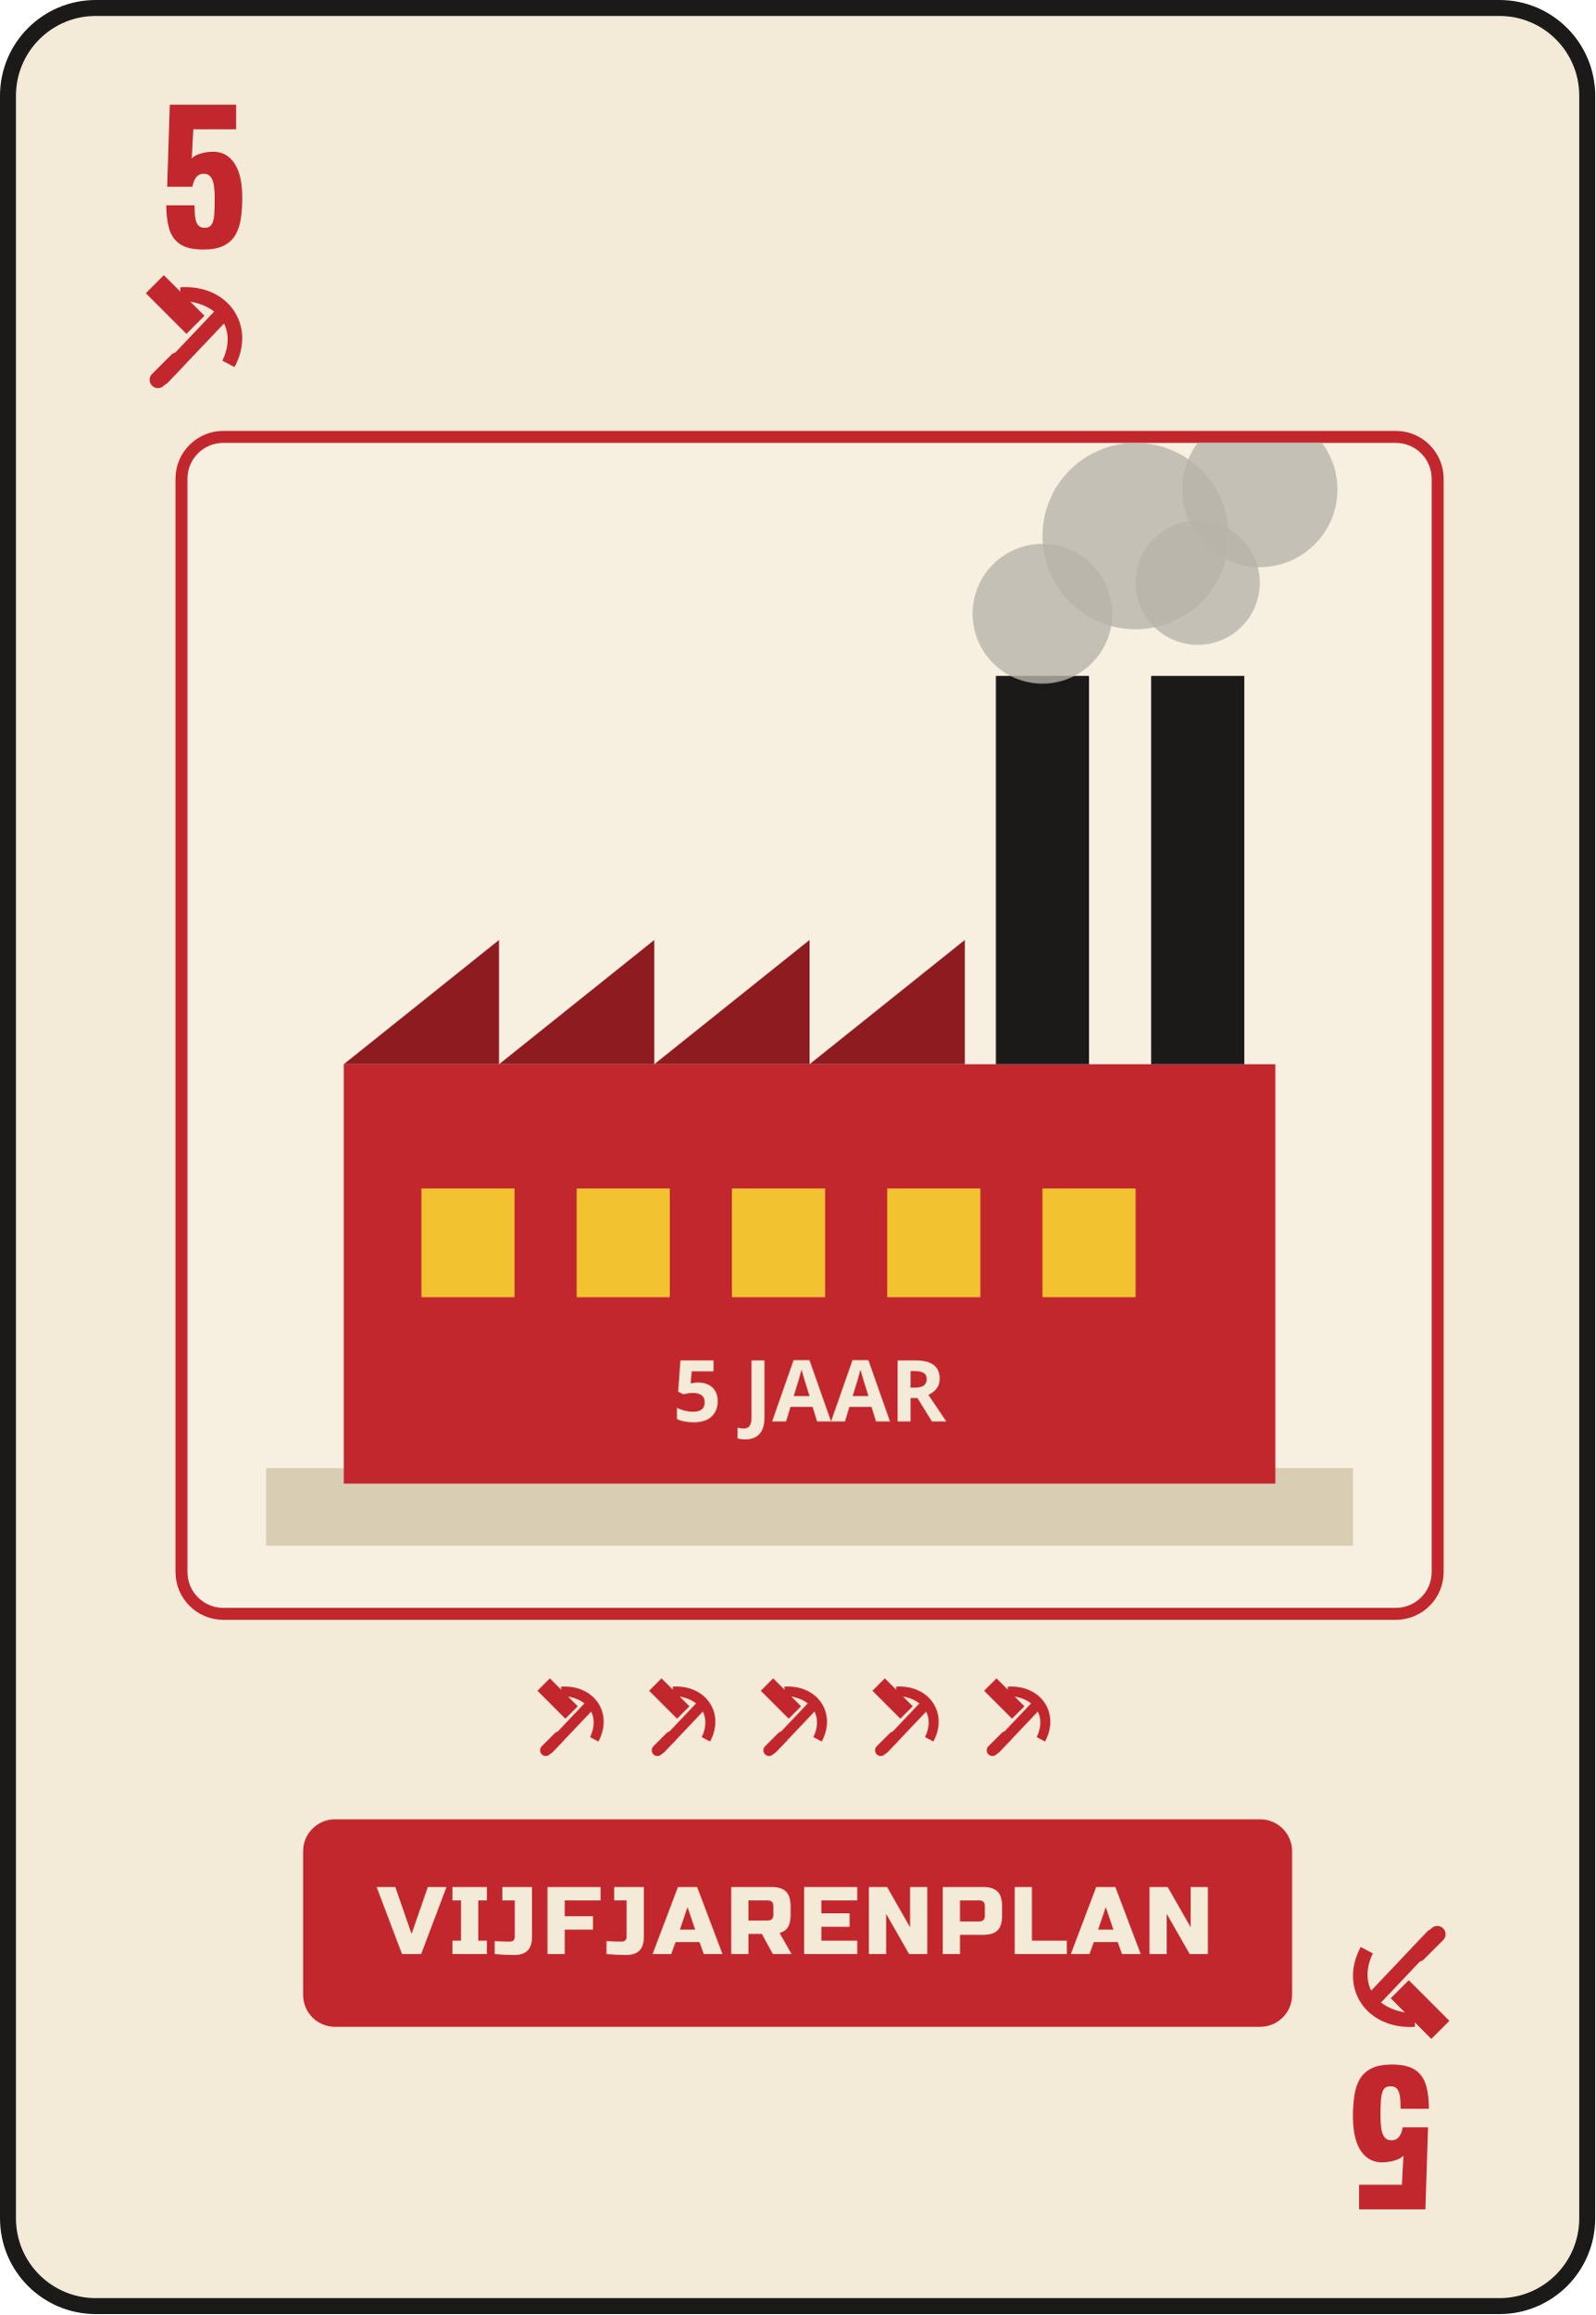
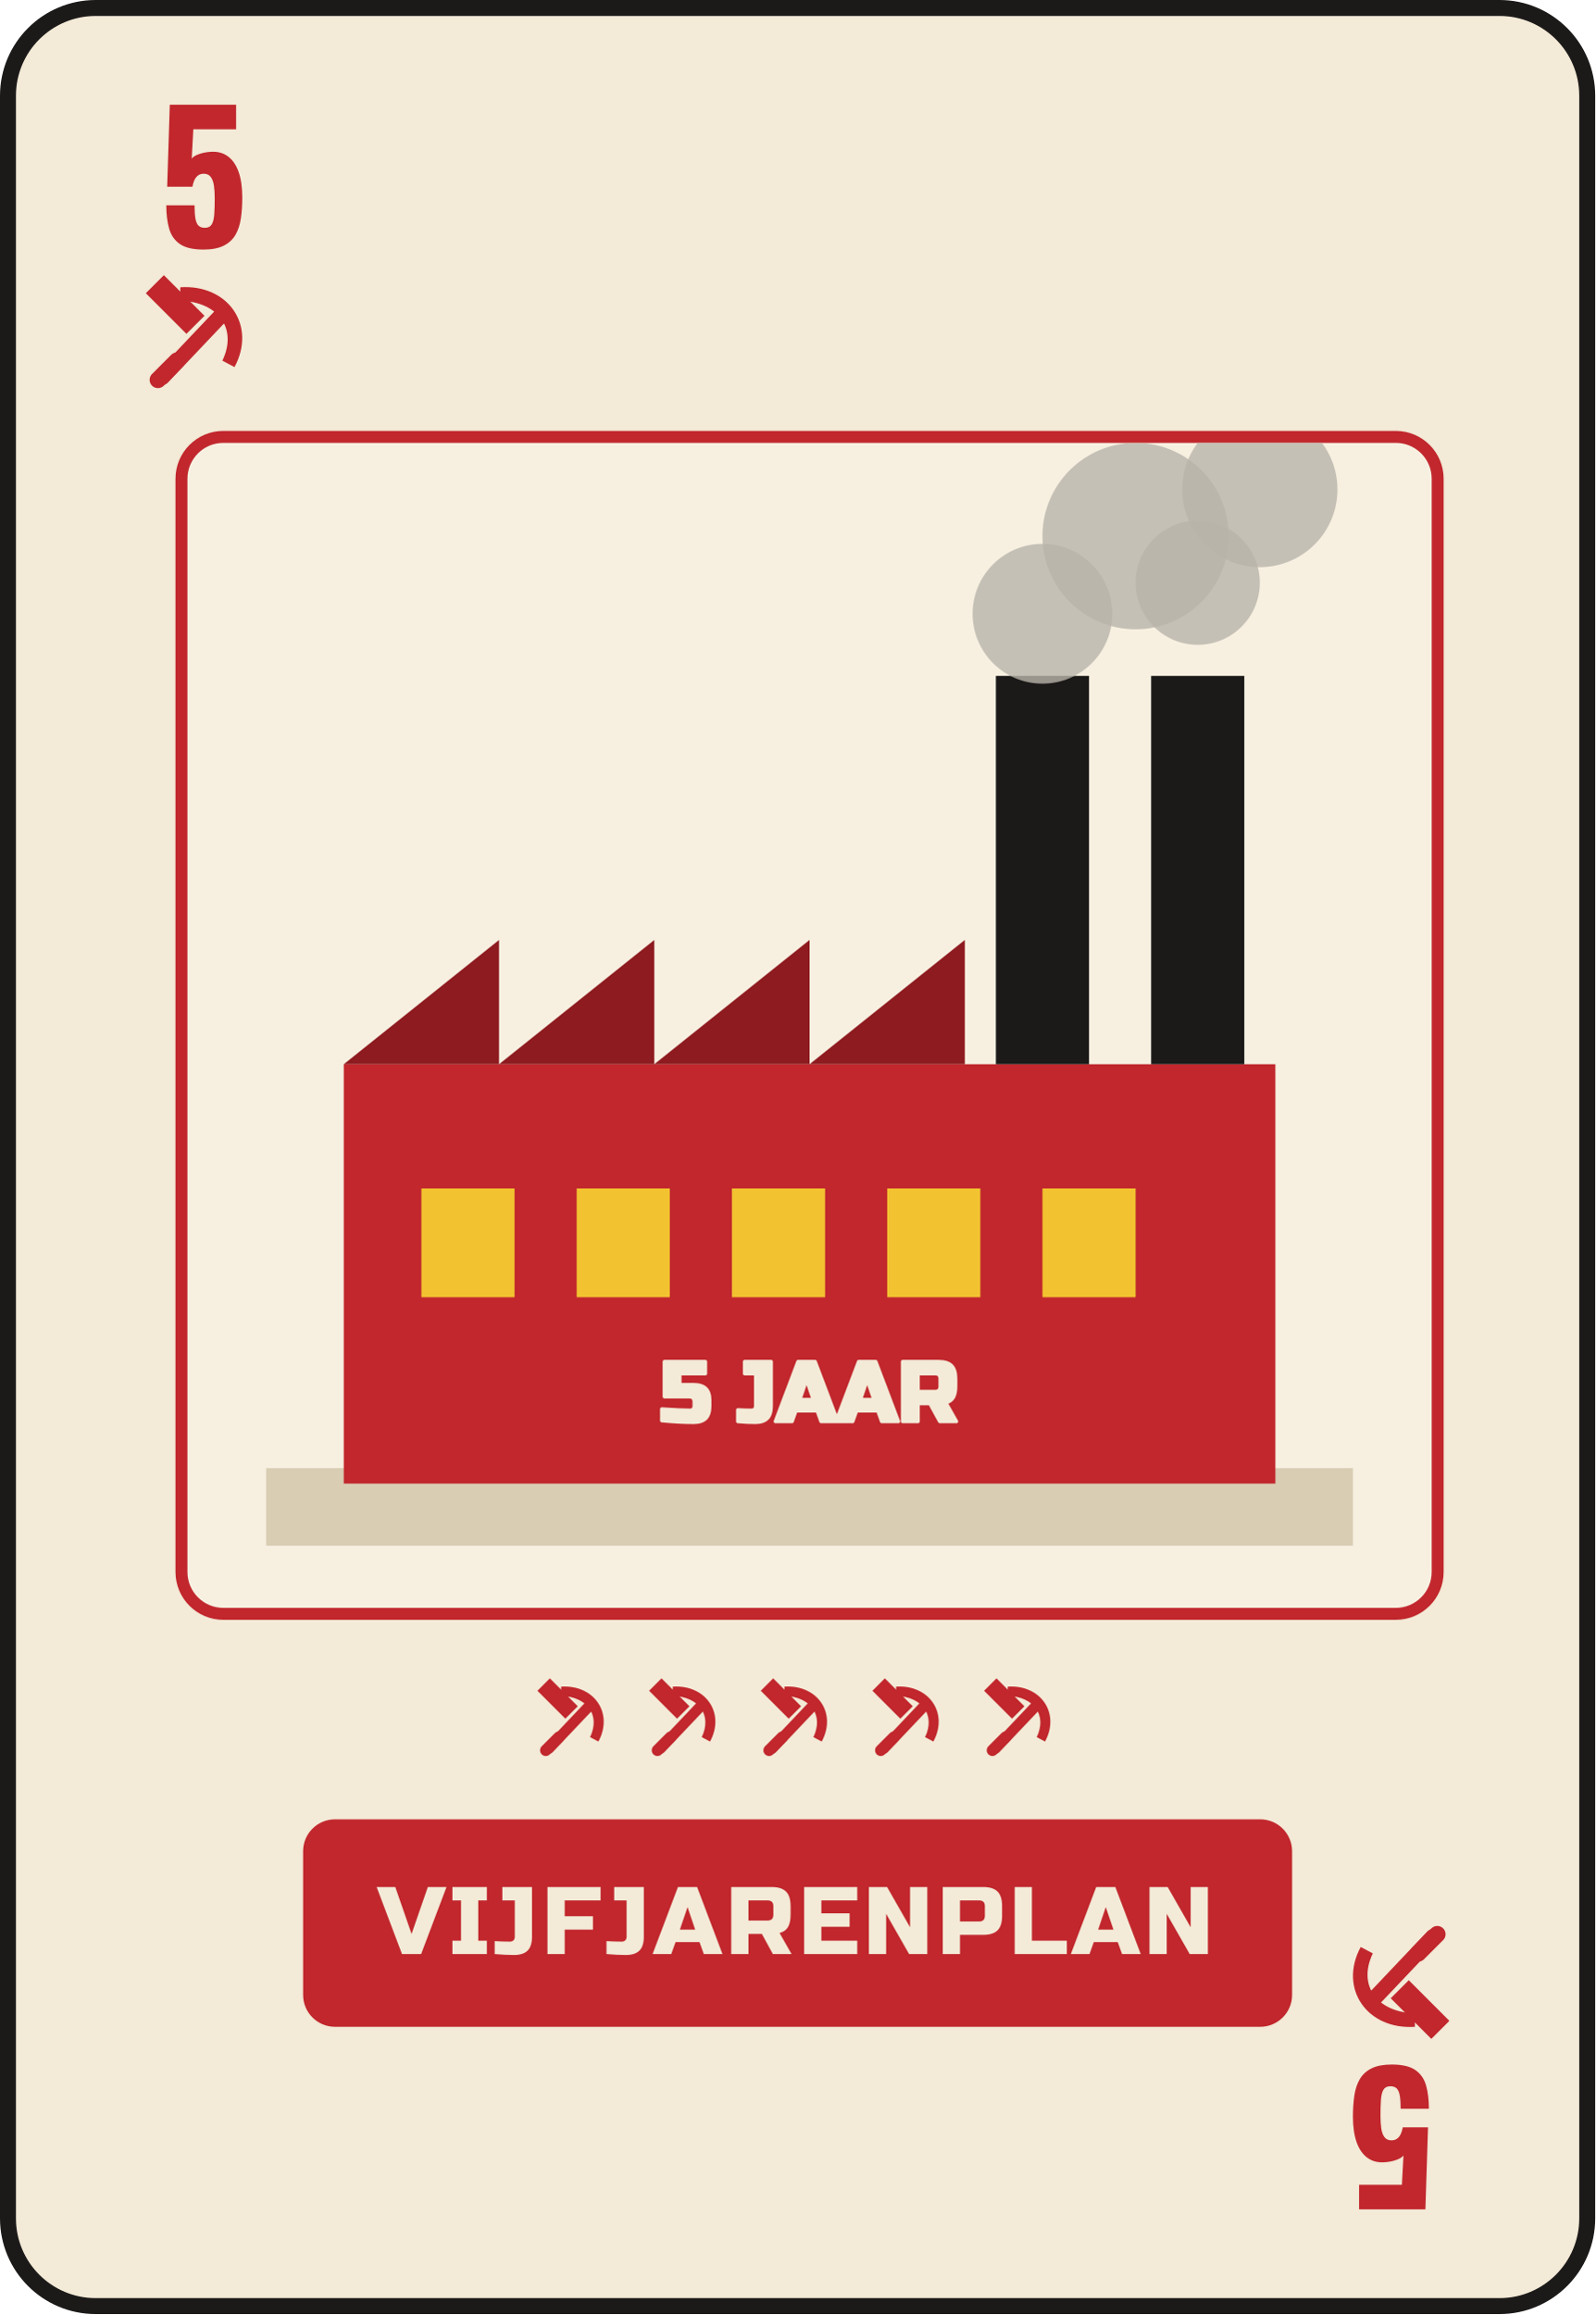
<svg xmlns="http://www.w3.org/2000/svg" viewBox="0 0 200 290" width="200" height="290" role="img" aria-label="Hamer &amp; Sikkel 5: Vijfjarenplan">
  <defs>
    <clipPath id="k">
      <rect x="2" y="2" width="196" height="286" rx="10" />
    </clipPath>
    <clipPath id="i">
      <rect x="23.5" y="55.5" width="156" height="146" rx="4.5" />
    </clipPath>
  </defs>
  <rect x="1" y="1" width="198" height="288" rx="11" fill="#F3EAD7" stroke="#1C1A19" stroke-width="2" />
  <g clip-path="url(#k)">
    <g>
      <path fill="#C1272D" d="M25.511 31.274Q23.553 31.274 22.552 30.581Q21.551 29.888 21.199 28.634Q20.847 27.38 20.847 25.73H24.389Q24.389 26.742 24.499 27.38Q24.609 28.018 24.906 28.293Q25.203 28.568 25.753 28.546Q26.325 28.524 26.567 28.084Q26.809 27.644 26.864 26.819Q26.919 25.994 26.919 24.828Q26.919 23.948 26.82 23.266Q26.721 22.584 26.424 22.177Q26.127 21.77 25.533 21.77Q24.983 21.77 24.631 22.166Q24.279 22.562 24.125 23.398H20.957L21.287 13.124H29.603V16.204H24.235L24.037 19.878Q24.257 19.57 24.873 19.339Q25.489 19.108 26.193 19.042Q27.557 18.888 28.492 19.537Q29.427 20.186 29.9 21.506Q30.373 22.826 30.373 24.74Q30.373 26.17 30.197 27.369Q30.021 28.568 29.515 29.437Q29.009 30.306 28.041 30.79Q27.073 31.274 25.511 31.274Z" />
      <svg x="17" y="34" width="16" height="16" viewBox="0 0 20 20">
        <path d="M7 2.5 C14.5 2 19 8.5 15.5 15 L13.6 14 C16 9 13 4.8 7 4.6 Z" fill="#C1272D" />
        <line x1="4.2" y1="16.6" x2="13.5" y2="6.8" stroke="#C1272D" stroke-width="2.4" stroke-linecap="round" />
        <g transform="translate(6.2 5.2) rotate(45)">
          <rect x="-4.5" y="-2" width="9" height="4" fill="#C1272D" />
        </g>
        <line x1="3.5" y1="17" x2="6.5" y2="14" stroke="#C1272D" stroke-width="2.6" stroke-linecap="round" />
      </svg>
    </g>
    <g transform="rotate(180 175 260) translate(150 230)">
      <path fill="#C1272D" d="M25.511 31.274Q23.553 31.274 22.552 30.581Q21.551 29.888 21.199 28.634Q20.847 27.38 20.847 25.73H24.389Q24.389 26.742 24.499 27.38Q24.609 28.018 24.906 28.293Q25.203 28.568 25.753 28.546Q26.325 28.524 26.567 28.084Q26.809 27.644 26.864 26.819Q26.919 25.994 26.919 24.828Q26.919 23.948 26.82 23.266Q26.721 22.584 26.424 22.177Q26.127 21.77 25.533 21.77Q24.983 21.77 24.631 22.166Q24.279 22.562 24.125 23.398H20.957L21.287 13.124H29.603V16.204H24.235L24.037 19.878Q24.257 19.57 24.873 19.339Q25.489 19.108 26.193 19.042Q27.557 18.888 28.492 19.537Q29.427 20.186 29.9 21.506Q30.373 22.826 30.373 24.74Q30.373 26.17 30.197 27.369Q30.021 28.568 29.515 29.437Q29.009 30.306 28.041 30.79Q27.073 31.274 25.511 31.274Z" />
      <svg x="17" y="34" width="16" height="16" viewBox="0 0 20 20">
        <path d="M7 2.5 C14.5 2 19 8.5 15.5 15 L13.6 14 C16 9 13 4.8 7 4.6 Z" fill="#C1272D" />
        <line x1="4.2" y1="16.6" x2="13.5" y2="6.8" stroke="#C1272D" stroke-width="2.4" stroke-linecap="round" />
        <g transform="translate(6.2 5.2) rotate(45)">
          <rect x="-4.5" y="-2" width="9" height="4" fill="#C1272D" />
        </g>
        <line x1="3.5" y1="17" x2="6.5" y2="14" stroke="#C1272D" stroke-width="2.6" stroke-linecap="round" />
      </svg>
    </g>
    <rect x="22.75" y="54.75" width="157.5" height="147.5" rx="5.25" fill="#F7F0E1" stroke="#C1272D" stroke-width="1.5" />
    <g clip-path="url(#i)">
      <svg x="23.5" y="55.5" width="156" height="146" viewBox="0 0 160 150">
        <rect x="10" y="132" width="140" height="10" fill="#D9CDB3" />
        <rect x="20" y="80" width="120" height="54" fill="#C1272D" />
        <path d="M20 80 L40 64 L40 80 L60 64 L60 80 L80 64 L80 80 L100 64 L100 80 Z" fill="#8E1B20" />
        <rect x="104" y="30" width="12" height="50" fill="#1C1A19" />
        <rect x="124" y="30" width="12" height="50" fill="#1C1A19" />
        <circle cx="110" cy="22" r="9" fill="#B9B4AA" opacity="0.8" />
        <circle cx="122" cy="12" r="12" fill="#B9B4AA" opacity="0.8" />
        <circle cx="138" cy="6" r="10" fill="#B9B4AA" opacity="0.8" />
        <circle cx="130" cy="18" r="8" fill="#B9B4AA" opacity="0.8" />
        <rect x="30" y="96" width="12" height="14" fill="#F2C230" />
        <rect x="50" y="96" width="12" height="14" fill="#F2C230" />
        <rect x="70" y="96" width="12" height="14" fill="#F2C230" />
        <rect x="90" y="96" width="12" height="14" fill="#F2C230" />
        <rect x="110" y="96" width="12" height="14" fill="#F2C230" />
-         <text x="80" y="126" font-size="11" fill="#F3EAD7" font-family="'Russo One', sans-serif" font-weight="700" text-anchor="middle">5 JAAR</text>
+         <path fill="#F3EAD7" stroke="#F3EAD7" stroke-width="0.458" stroke-linejoin="round" d="M65.04 126.11Q63.203 126.11 60.97 125.89V124.405Q63.401 124.57 64.6 124.57Q64.853 124.57 65.001 124.421Q65.15 124.273 65.15 124.02V123.47Q65.15 122.81 64.49 122.81H61.3V118.3H66.58V119.84H63.28V121.27H65.04Q66.118 121.27 66.624 121.76Q67.13 122.249 67.13 123.25V124.02Q67.13 125.098 66.624 125.604Q66.118 126.11 65.04 126.11ZM70.76 126.0V124.515Q71.618 124.57 72.52 124.57Q72.773 124.57 72.921 124.421Q73.07 124.273 73.07 124.02V119.84H71.64V118.3H75.05V124.02Q75.05 125.098 74.544 125.604Q74.038 126.11 72.987 126.11Q71.937 126.11 70.76 126.0ZM77.745 126.0H75.6L78.515 118.3H80.715L83.63 126.0H81.485L80.99 124.625H78.24ZM78.735 123.195H80.495L79.615 120.61ZM85.555 126.0H83.41L86.325 118.3H88.525L91.44 126.0H89.295L88.8 124.625H86.05ZM86.545 123.195H88.305L87.425 120.61ZM91.99 118.3H96.61Q97.765 118.3 98.287 118.822Q98.81 119.345 98.81 120.5V121.49Q98.81 122.403 98.507 122.909Q98.205 123.415 97.545 123.58L98.92 126.0H96.775L95.51 123.69H93.97V126.0H91.99ZM96.83 120.5Q96.83 119.84 96.17 119.84H93.97V122.15H96.17Q96.83 122.15 96.83 121.49Z" />
      </svg>
    </g>
    <svg x="66.5" y="210" width="11" height="11" viewBox="0 0 20 20">
      <path d="M7 2.5 C14.5 2 19 8.5 15.5 15 L13.6 14 C16 9 13 4.8 7 4.6 Z" fill="#C1272D" />
      <line x1="4.2" y1="16.6" x2="13.5" y2="6.8" stroke="#C1272D" stroke-width="2.4" stroke-linecap="round" />
      <g transform="translate(6.2 5.2) rotate(45)">
        <rect x="-4.5" y="-2" width="9" height="4" fill="#C1272D" />
      </g>
      <line x1="3.5" y1="17" x2="6.5" y2="14" stroke="#C1272D" stroke-width="2.6" stroke-linecap="round" />
    </svg>
    <svg x="80.5" y="210" width="11" height="11" viewBox="0 0 20 20">
      <path d="M7 2.5 C14.5 2 19 8.5 15.5 15 L13.6 14 C16 9 13 4.8 7 4.6 Z" fill="#C1272D" />
      <line x1="4.2" y1="16.6" x2="13.5" y2="6.8" stroke="#C1272D" stroke-width="2.4" stroke-linecap="round" />
      <g transform="translate(6.2 5.2) rotate(45)">
        <rect x="-4.5" y="-2" width="9" height="4" fill="#C1272D" />
      </g>
      <line x1="3.5" y1="17" x2="6.5" y2="14" stroke="#C1272D" stroke-width="2.6" stroke-linecap="round" />
    </svg>
    <svg x="94.5" y="210" width="11" height="11" viewBox="0 0 20 20">
      <path d="M7 2.5 C14.5 2 19 8.5 15.5 15 L13.6 14 C16 9 13 4.8 7 4.6 Z" fill="#C1272D" />
      <line x1="4.2" y1="16.6" x2="13.5" y2="6.8" stroke="#C1272D" stroke-width="2.4" stroke-linecap="round" />
      <g transform="translate(6.2 5.2) rotate(45)">
        <rect x="-4.5" y="-2" width="9" height="4" fill="#C1272D" />
      </g>
      <line x1="3.5" y1="17" x2="6.5" y2="14" stroke="#C1272D" stroke-width="2.6" stroke-linecap="round" />
    </svg>
    <svg x="108.5" y="210" width="11" height="11" viewBox="0 0 20 20">
      <path d="M7 2.5 C14.5 2 19 8.5 15.5 15 L13.6 14 C16 9 13 4.8 7 4.6 Z" fill="#C1272D" />
      <line x1="4.2" y1="16.6" x2="13.5" y2="6.8" stroke="#C1272D" stroke-width="2.4" stroke-linecap="round" />
      <g transform="translate(6.2 5.2) rotate(45)">
        <rect x="-4.5" y="-2" width="9" height="4" fill="#C1272D" />
      </g>
      <line x1="3.5" y1="17" x2="6.5" y2="14" stroke="#C1272D" stroke-width="2.6" stroke-linecap="round" />
    </svg>
    <svg x="122.5" y="210" width="11" height="11" viewBox="0 0 20 20">
      <path d="M7 2.5 C14.5 2 19 8.5 15.5 15 L13.6 14 C16 9 13 4.8 7 4.6 Z" fill="#C1272D" />
      <line x1="4.2" y1="16.6" x2="13.5" y2="6.8" stroke="#C1272D" stroke-width="2.4" stroke-linecap="round" />
      <g transform="translate(6.2 5.2) rotate(45)">
        <rect x="-4.5" y="-2" width="9" height="4" fill="#C1272D" />
      </g>
      <line x1="3.5" y1="17" x2="6.5" y2="14" stroke="#C1272D" stroke-width="2.6" stroke-linecap="round" />
    </svg>
    <rect x="38" y="228" width="124" height="26" rx="4" fill="#C1272D" />
    <path fill="#F3EAD7" d="M51.6 242.362 53.64 236.482H55.98L52.8 244.882H50.4L47.22 236.482H49.56ZM61.04 244.882H56.72V243.202H57.8V238.162H56.72V236.482H61.04V238.162H59.96V243.202H61.04ZM62.02 244.882V243.262Q62.956 243.322 63.94 243.322Q64.216 243.322 64.378 243.16Q64.54 242.998 64.54 242.722V238.162H62.98V236.482H66.7V242.722Q66.7 243.898 66.148 244.45Q65.596 245.002 64.45 245.002Q63.304 245.002 62.02 244.882ZM70.8 244.882H68.64V236.482H75.3V238.162H70.8V240.142H74.34V241.822H70.8ZM76.04 244.882V243.262Q76.976 243.322 77.96 243.322Q78.236 243.322 78.398 243.16Q78.56 242.998 78.56 242.722V238.162H77.0V236.482H80.72V242.722Q80.72 243.898 80.168 244.45Q79.616 245.002 78.47 245.002Q77.324 245.002 76.04 244.882ZM84.16 244.882H81.82L85.0 236.482H87.4L90.58 244.882H88.24L87.7 243.382H84.7ZM85.24 241.822H87.16L86.2 239.002ZM91.68 236.482H96.72Q97.98 236.482 98.55 237.052Q99.12 237.622 99.12 238.882V239.962Q99.12 240.958 98.79 241.51Q98.46 242.062 97.74 242.242L99.24 244.882H96.9L95.52 242.362H93.84V244.882H91.68ZM96.96 238.882Q96.96 238.162 96.24 238.162H93.84V240.682H96.24Q96.96 240.682 96.96 239.962ZM107.48 244.882H100.82V236.482H107.48V238.162H102.98V239.782H106.52V241.462H102.98V243.202H107.48ZM116.26 244.882H113.98L111.1 239.842V244.882H108.94V236.482H111.22L114.1 241.522V236.482H116.26ZM118.2 236.482H123.24Q124.5 236.482 125.07 237.052Q125.64 237.622 125.64 238.882V240.082Q125.64 241.342 125.07 241.912Q124.5 242.482 123.24 242.482H120.36V244.882H118.2ZM123.48 238.882Q123.48 238.162 122.76 238.162H120.36V240.802H122.76Q123.48 240.802 123.48 240.082ZM129.38 243.202H133.76V244.882H127.22V236.482H129.38ZM136.6 244.882H134.26L137.44 236.482H139.84L143.02 244.882H140.68L140.14 243.382H137.14ZM137.68 241.822H139.6L138.64 239.002ZM151.44 244.882H149.16L146.28 239.842V244.882H144.12V236.482H146.4L149.28 241.522V236.482H151.44Z" />
  </g>
</svg>
